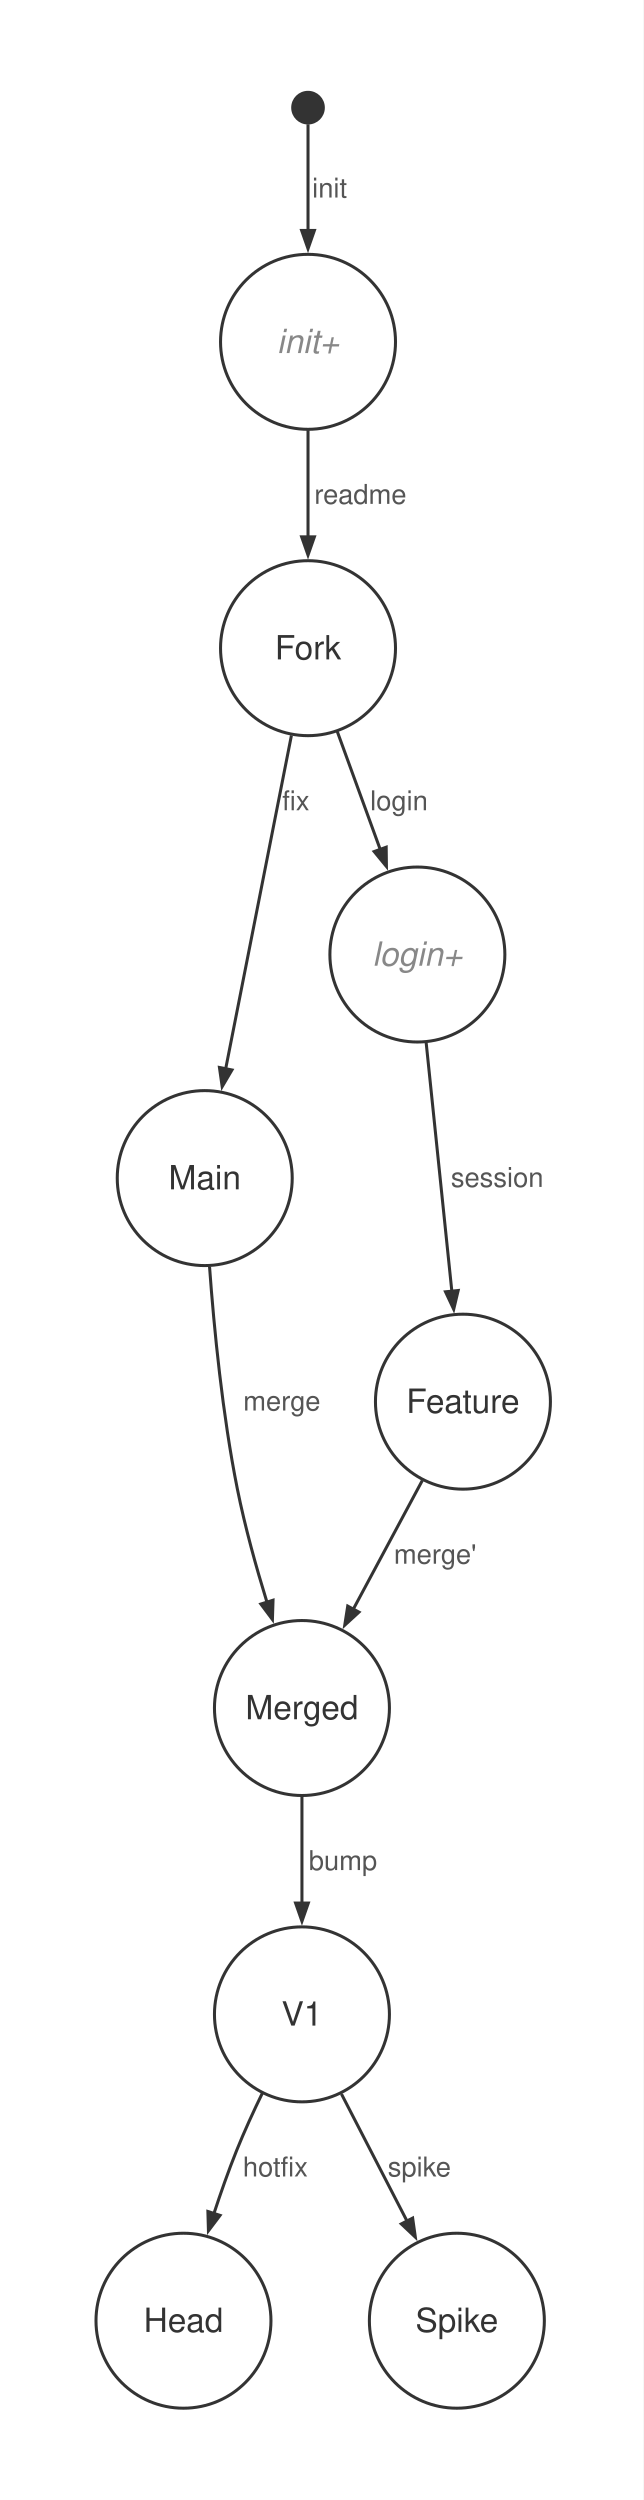
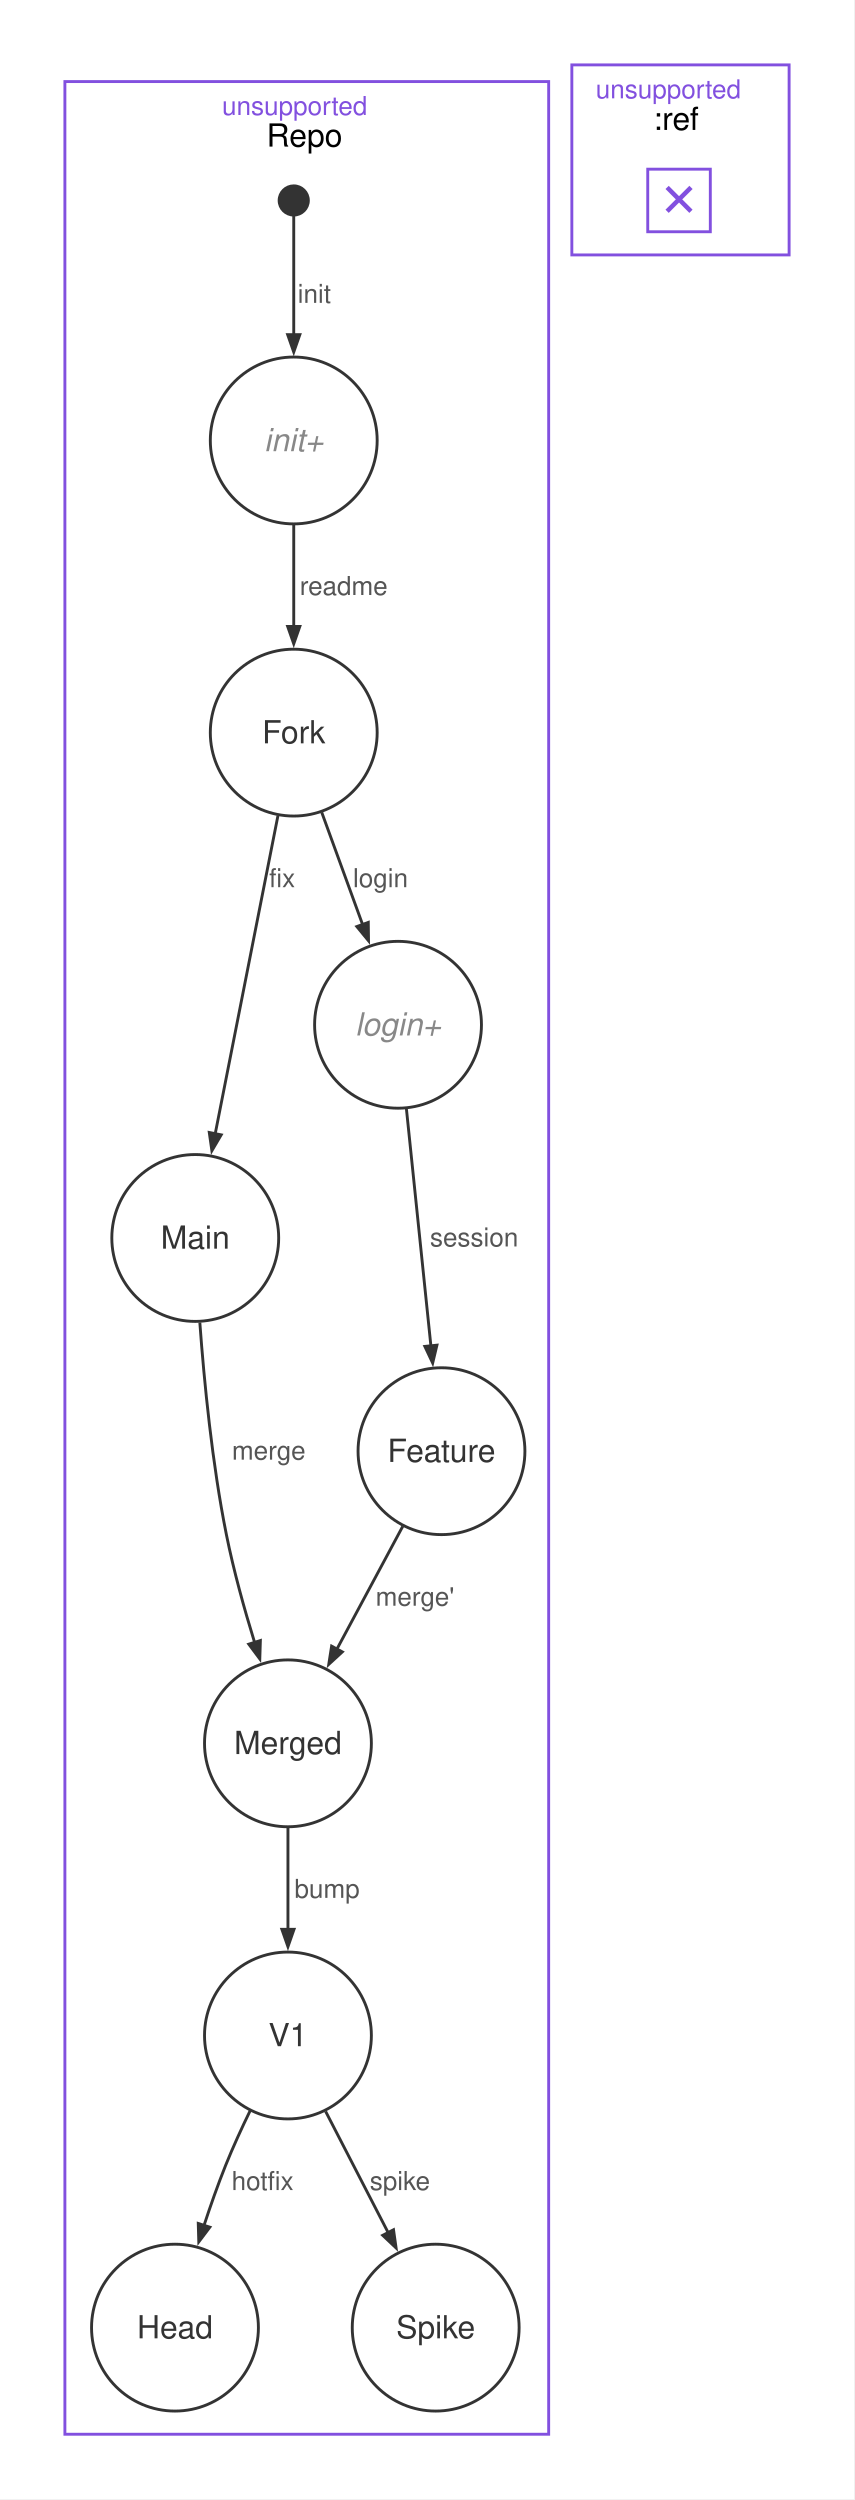
- <svg xmlns="http://www.w3.org/2000/svg" width="212pt" height="823pt" viewBox="0.00 0.00 212.00 823.00">
-   <g id="graph0" class="graph" transform="scale(1 1) rotate(0) translate(14.4 808.78)">
-     <polygon fill="white" stroke="none" points="-14.4,14.4 -14.4,-808.78 197.4,-808.78 197.4,14.4 -14.4,14.4" />
+ <svg xmlns="http://www.w3.org/2000/svg" width="295pt" height="863pt" viewBox="0.00 0.00 295.00 863.00">
+   <g id="graph0" class="graph" transform="scale(1 1) rotate(0) translate(14.4 848.3)">
+     <polygon fill="white" stroke="none" points="-14.4,14.4 -14.4,-848.3 280.4,-848.3 280.4,14.4 -14.4,14.4" />
    <g id="clust1" class="cluster">
- </g>
+       <polygon fill="none" stroke="#8250df" points="8,-8 8,-820.14 175,-820.14 175,-8 8,-8" />
+       <text xml:space="preserve" text-anchor="start" x="62.25" y="-808.59" font-family="Helvetica,sans-Serif" font-size="9.00" fill="#8250df">unsupported</text>
+       <text xml:space="preserve" text-anchor="start" x="77.62" y="-797.69" font-family="Helvetica,sans-Serif" font-size="11.00">Repo</text>
+     </g>
+     <g id="clust2" class="cluster">
+       <polygon fill="none" stroke="#8250df" points="183,-760.3 183,-825.9 258,-825.9 258,-760.3 183,-760.3" />
+       <text xml:space="preserve" text-anchor="start" x="191.25" y="-814.35" font-family="Helvetica,sans-Serif" font-size="9.00" fill="#8250df">unsupported</text>
+       <text xml:space="preserve" text-anchor="start" x="211.12" y="-803.45" font-family="Helvetica,sans-Serif" font-size="11.00">:ref</text>
+     </g>
    <g id="node1" class="node">
-       <ellipse fill="#333333" stroke="#333333" cx="87" cy="-773.34" rx="5.04" ry="5.04" />
+       <ellipse fill="#333333" stroke="#333333" cx="87" cy="-779.1" rx="5.04" ry="5.04" />
    </g>
    <g id="node2" class="node">
      <ellipse fill="none" stroke="#333333" cx="87" cy="-696.25" rx="28.8" ry="28.8" />
      <text xml:space="preserve" text-anchor="middle" x="87" y="-692.55" font-family="Helvetica,sans-Serif" font-style="oblique" font-size="11.00" fill="#888888">init+</text>
    </g>
    <g id="edge1" class="edge">
-       <path fill="none" stroke="#333333" d="M87,-767.87C87,-760.82 87,-746.51 87,-732.6" />
-       <polygon fill="#333333" stroke="#333333" points="89.1,-732.91 87,-726.91 84.9,-732.91 89.1,-732.91" />
+       <path fill="none" stroke="#333333" d="M87,-773.75C87,-765.9 87,-748.67 87,-732.55" />
+       <polygon fill="#333333" stroke="#333333" points="89.1,-732.77 87,-726.77 84.9,-732.77 89.1,-732.77" />
      <text xml:space="preserve" text-anchor="middle" x="94.12" y="-743.75" font-family="Helvetica,sans-Serif" font-size="9.00" fill="#555555">init</text>
    </g>
    <g id="node3" class="node">
      <ellipse fill="none" stroke="#333333" cx="87" cy="-595.4" rx="28.8" ry="28.8" />
      <text xml:space="preserve" text-anchor="middle" x="87" y="-591.7" font-family="Helvetica,sans-Serif" font-size="11.00" fill="#333333">Fork</text>
    </g>
    <g id="edge2" class="edge">
      <path fill="none" stroke="#333333" d="M87,-667.19C87,-656.23 87,-643.54 87,-631.96" />
      <polygon fill="#333333" stroke="#333333" points="89.1,-632.05 87,-626.05 84.9,-632.05 89.1,-632.05" />
      <text xml:space="preserve" text-anchor="middle" x="104.25" y="-642.9" font-family="Helvetica,sans-Serif" font-size="9.00" fill="#555555">readme</text>
    </g>
    <g id="node4" class="node">
      <ellipse fill="none" stroke="#333333" cx="53" cy="-420.95" rx="28.8" ry="28.8" />
      <text xml:space="preserve" text-anchor="middle" x="53" y="-417.25" font-family="Helvetica,sans-Serif" font-size="11.00" fill="#333333">Main</text>
    </g>
    <g id="edge3" class="edge">
      <path fill="none" stroke="#333333" d="M81.54,-566.69C75.64,-536.77 66.23,-489.06 59.84,-456.66" />
      <polygon fill="#333333" stroke="#333333" points="61.96,-456.55 58.74,-451.07 57.84,-457.37 61.96,-456.55" />
      <text xml:space="preserve" text-anchor="middle" x="83" y="-542.05" font-family="Helvetica,sans-Serif" font-size="9.00" fill="#555555">fix</text>
    </g>
    <g id="node5" class="node">
      <ellipse fill="none" stroke="#333333" cx="123" cy="-494.55" rx="28.8" ry="28.8" />
      <text xml:space="preserve" text-anchor="middle" x="123" y="-490.85" font-family="Helvetica,sans-Serif" font-style="oblique" font-size="11.00" fill="#888888">login+</text>
    </g>
    <g id="edge4" class="edge">
      <path fill="none" stroke="#333333" d="M96.65,-567.91C101.01,-555.94 106.2,-541.67 110.83,-528.98" />
      <polygon fill="#333333" stroke="#333333" points="112.73,-529.89 112.81,-523.54 108.78,-528.45 112.73,-529.89" />
      <text xml:space="preserve" text-anchor="middle" x="116.95" y="-542.05" font-family="Helvetica,sans-Serif" font-size="9.00" fill="#555555">login</text>
    </g>
    <g id="node7" class="node">
      <ellipse fill="none" stroke="#333333" cx="85" cy="-246.5" rx="28.8" ry="28.8" />
      <text xml:space="preserve" text-anchor="middle" x="85" y="-242.8" font-family="Helvetica,sans-Serif" font-size="11.00" fill="#333333">Merged</text>
    </g>
    <g id="edge6" class="edge">
      <path fill="none" stroke="#333333" d="M54.58,-391.76C56.07,-371.3 58.84,-343.02 63.75,-318.55 66.23,-306.21 69.91,-292.94 73.51,-281.25" />
      <polygon fill="#333333" stroke="#333333" points="75.48,-281.99 75.28,-275.64 71.48,-280.73 75.48,-281.99" />
      <text xml:space="preserve" text-anchor="middle" x="78.38" y="-344.43" font-family="Helvetica,sans-Serif" font-size="9.00" fill="#555555">merge</text>
    </g>
    <g id="node6" class="node">
      <ellipse fill="none" stroke="#333333" cx="138" cy="-347.35" rx="28.8" ry="28.8" />
      <text xml:space="preserve" text-anchor="middle" x="138" y="-343.65" font-family="Helvetica,sans-Serif" font-size="11.00" fill="#333333">Feature</text>
    </g>
    <g id="edge5" class="edge">
      <path fill="none" stroke="#333333" d="M125.89,-465.55C128.31,-442.15 131.77,-408.66 134.37,-383.46" />
      <polygon fill="#333333" stroke="#333333" points="136.43,-383.95 134.96,-377.77 132.26,-383.52 136.43,-383.95" />
      <text xml:space="preserve" text-anchor="middle" x="149.27" y="-418.03" font-family="Helvetica,sans-Serif" font-size="9.00" fill="#555555">session</text>
    </g>
    <g id="edge7" class="edge">
      <path fill="none" stroke="#333333" d="M124.63,-321.41C117.72,-308.53 109.23,-292.68 101.87,-278.97" />
      <polygon fill="#333333" stroke="#333333" points="103.77,-278.07 99.09,-273.77 100.07,-280.05 103.77,-278.07" />
      <text xml:space="preserve" text-anchor="middle" x="128.84" y="-294" font-family="Helvetica,sans-Serif" font-size="9.00" fill="#555555">merge'</text>
    </g>
    <g id="node8" class="node">
      <ellipse fill="none" stroke="#333333" cx="85" cy="-145.65" rx="28.8" ry="28.8" />
      <text xml:space="preserve" text-anchor="middle" x="85" y="-141.95" font-family="Helvetica,sans-Serif" font-size="11.00" fill="#333333">V1</text>
    </g>
    <g id="edge8" class="edge">
      <path fill="none" stroke="#333333" d="M85,-217.44C85,-206.48 85,-193.79 85,-182.21" />
      <polygon fill="#333333" stroke="#333333" points="87.1,-182.3 85,-176.3 82.9,-182.3 87.1,-182.3" />
      <text xml:space="preserve" text-anchor="middle" x="98.5" y="-193.15" font-family="Helvetica,sans-Serif" font-size="9.00" fill="#555555">bump</text>
    </g>
    <g id="node9" class="node">
      <ellipse fill="none" stroke="#333333" cx="46" cy="-44.8" rx="28.8" ry="28.8" />
      <text xml:space="preserve" text-anchor="middle" x="46" y="-41.1" font-family="Helvetica,sans-Serif" font-size="11.00" fill="#333333">Head</text>
    </g>
    <g id="edge9" class="edge">
      <path fill="none" stroke="#333333" d="M72.07,-119.93C69.07,-113.77 66.03,-107.14 63.5,-100.85 60.81,-94.15 58.25,-86.86 55.95,-79.85" />
      <polygon fill="#333333" stroke="#333333" points="58.04,-79.48 54.22,-74.41 54.04,-80.76 58.04,-79.48" />
      <text xml:space="preserve" text-anchor="middle" x="76.25" y="-92.3" font-family="Helvetica,sans-Serif" font-size="9.00" fill="#555555">hotfix</text>
    </g>
    <g id="node10" class="node">
      <ellipse fill="none" stroke="#333333" cx="136" cy="-44.8" rx="28.8" ry="28.8" />
      <text xml:space="preserve" text-anchor="middle" x="136" y="-41.1" font-family="Helvetica,sans-Serif" font-size="11.00" fill="#333333">Spike</text>
    </g>
    <g id="edge10" class="edge">
      <path fill="none" stroke="#333333" d="M98,-119.45C104.6,-106.67 112.67,-91.02 119.68,-77.43" />
      <polygon fill="#333333" stroke="#333333" points="121.44,-78.59 122.33,-72.3 117.71,-76.67 121.44,-78.59" />
      <text xml:space="preserve" text-anchor="middle" x="123.65" y="-92.3" font-family="Helvetica,sans-Serif" font-size="9.00" fill="#555555">spike</text>
    </g>
+     <g id="node11" class="node">
+       <polygon fill="none" stroke="#8250df" points="230.8,-789.9 209.2,-789.9 209.2,-768.3 230.8,-768.3 230.8,-789.9" />
+       <text xml:space="preserve" text-anchor="middle" x="220" y="-773.65" font-family="Helvetica,sans-Serif" font-size="16.00" fill="#8250df">✕</text>
+     </g>
  </g>
</svg>
